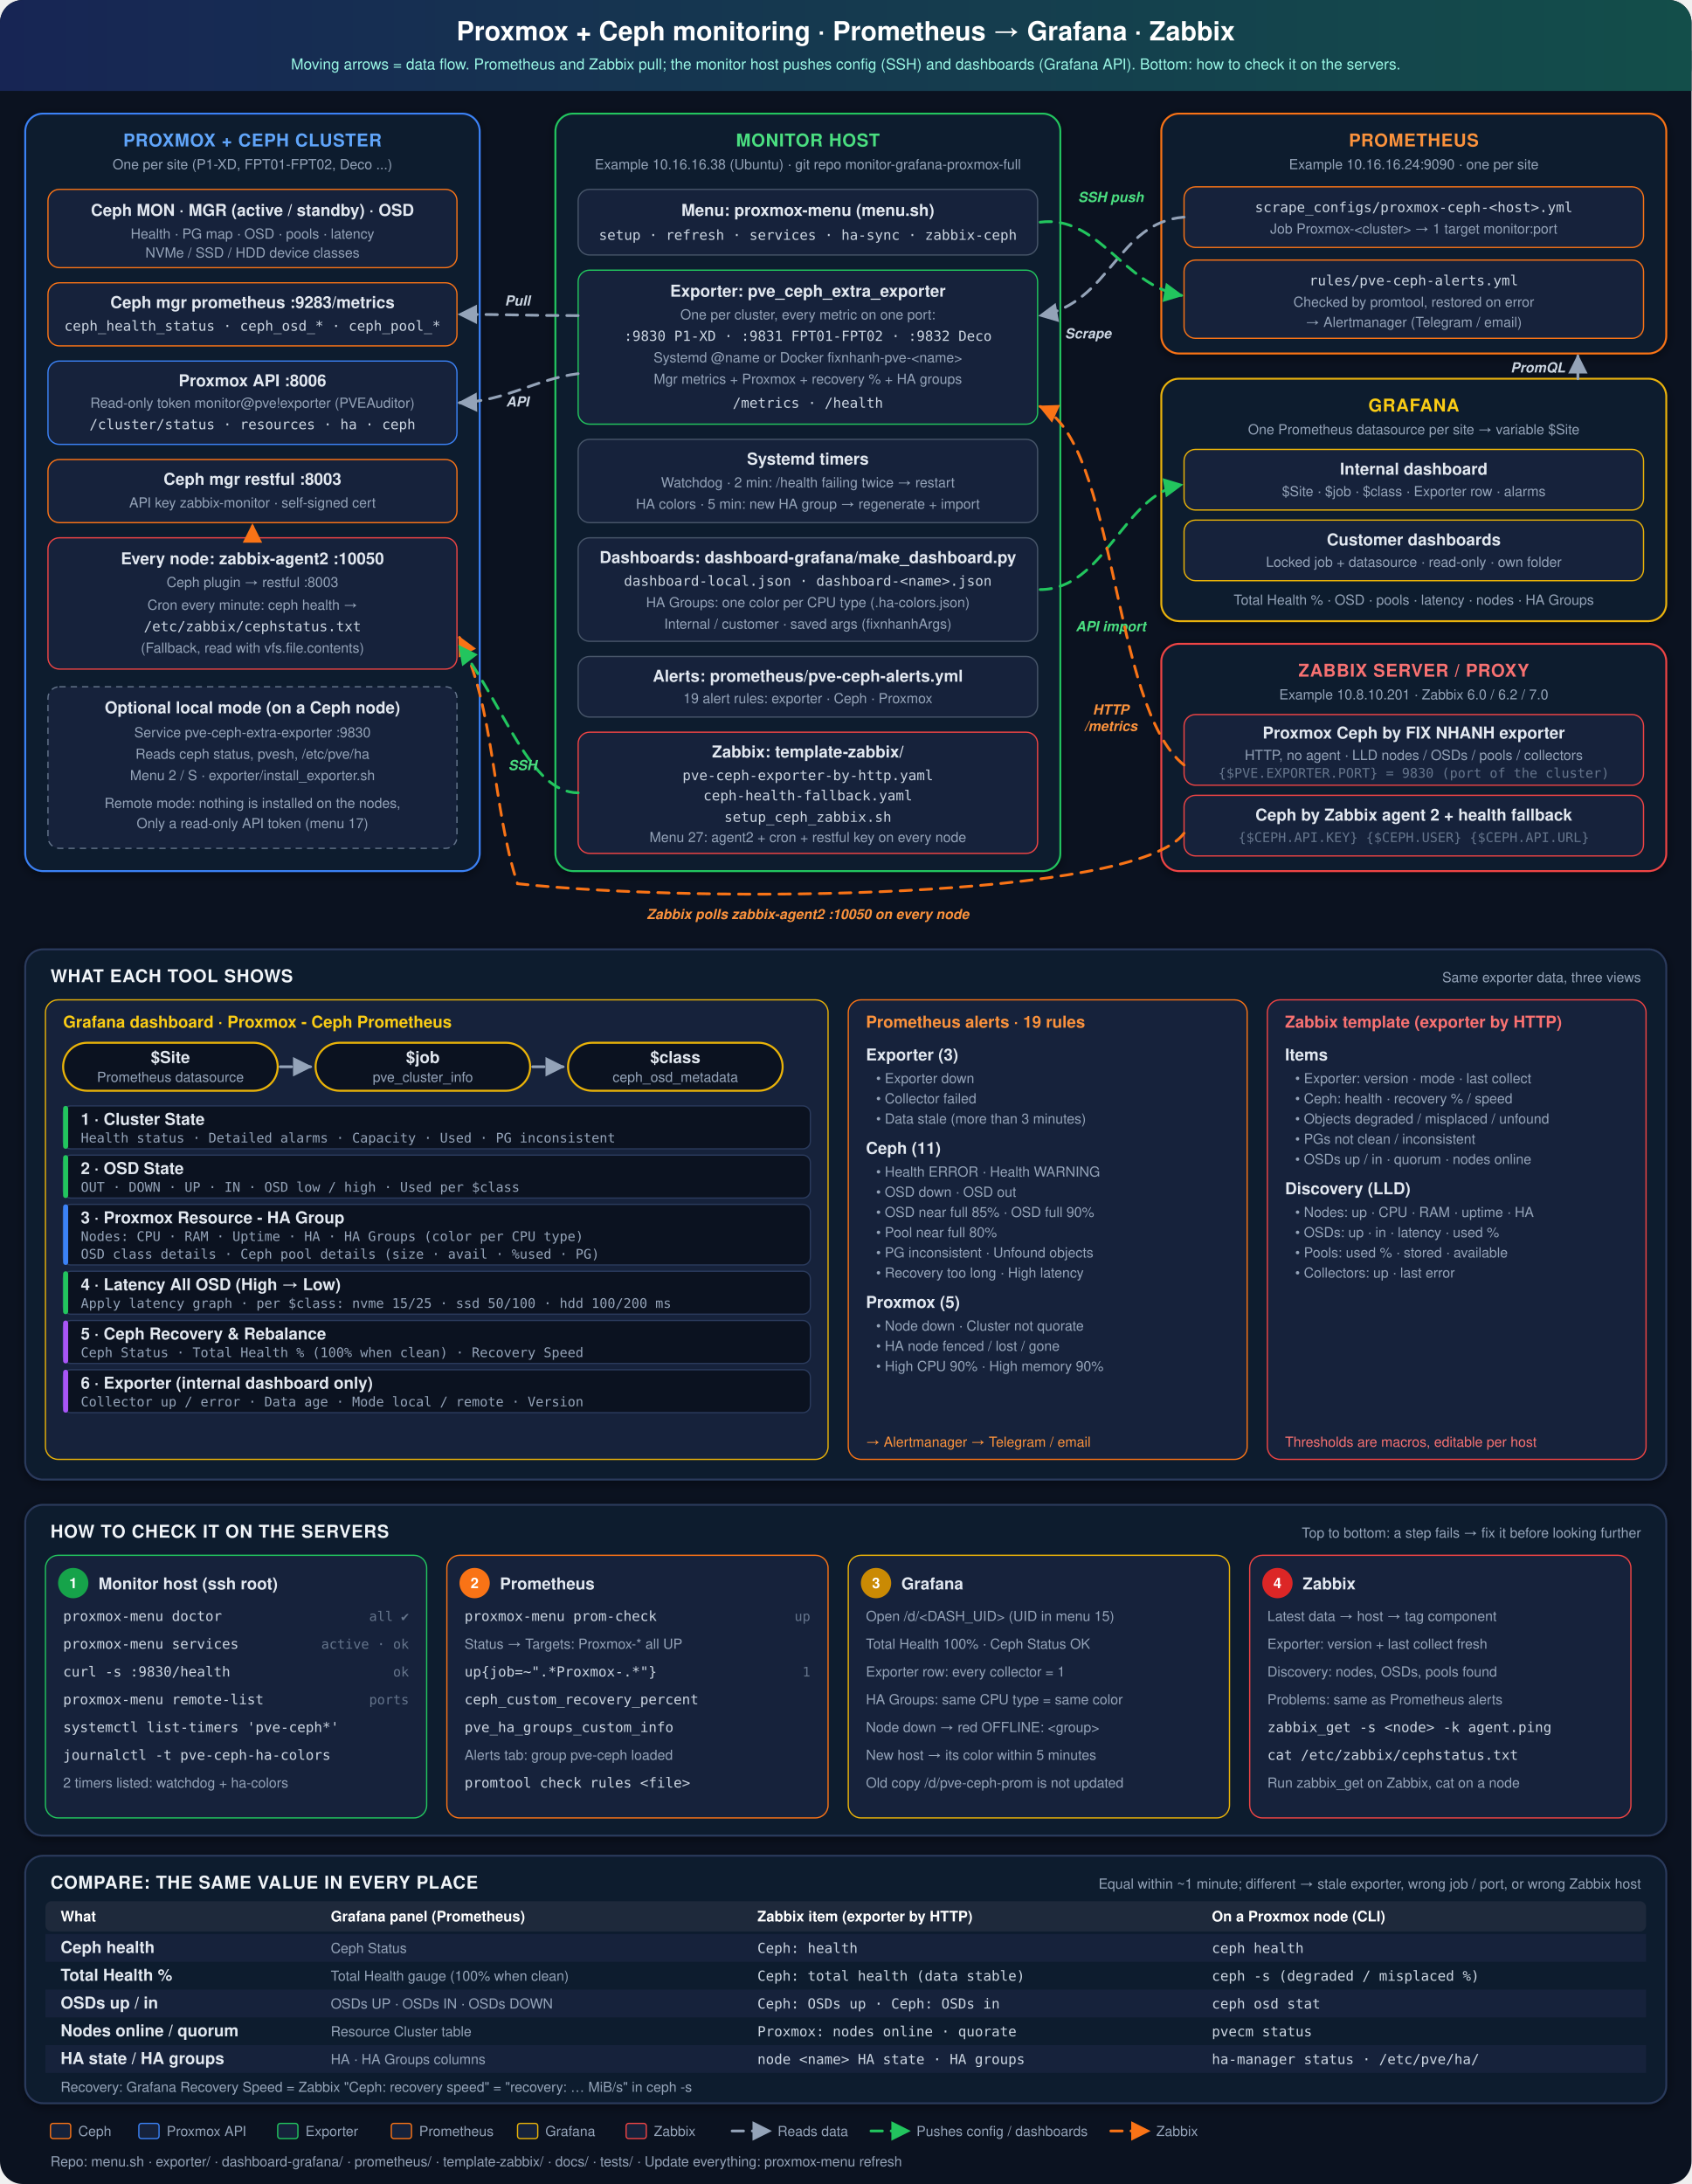
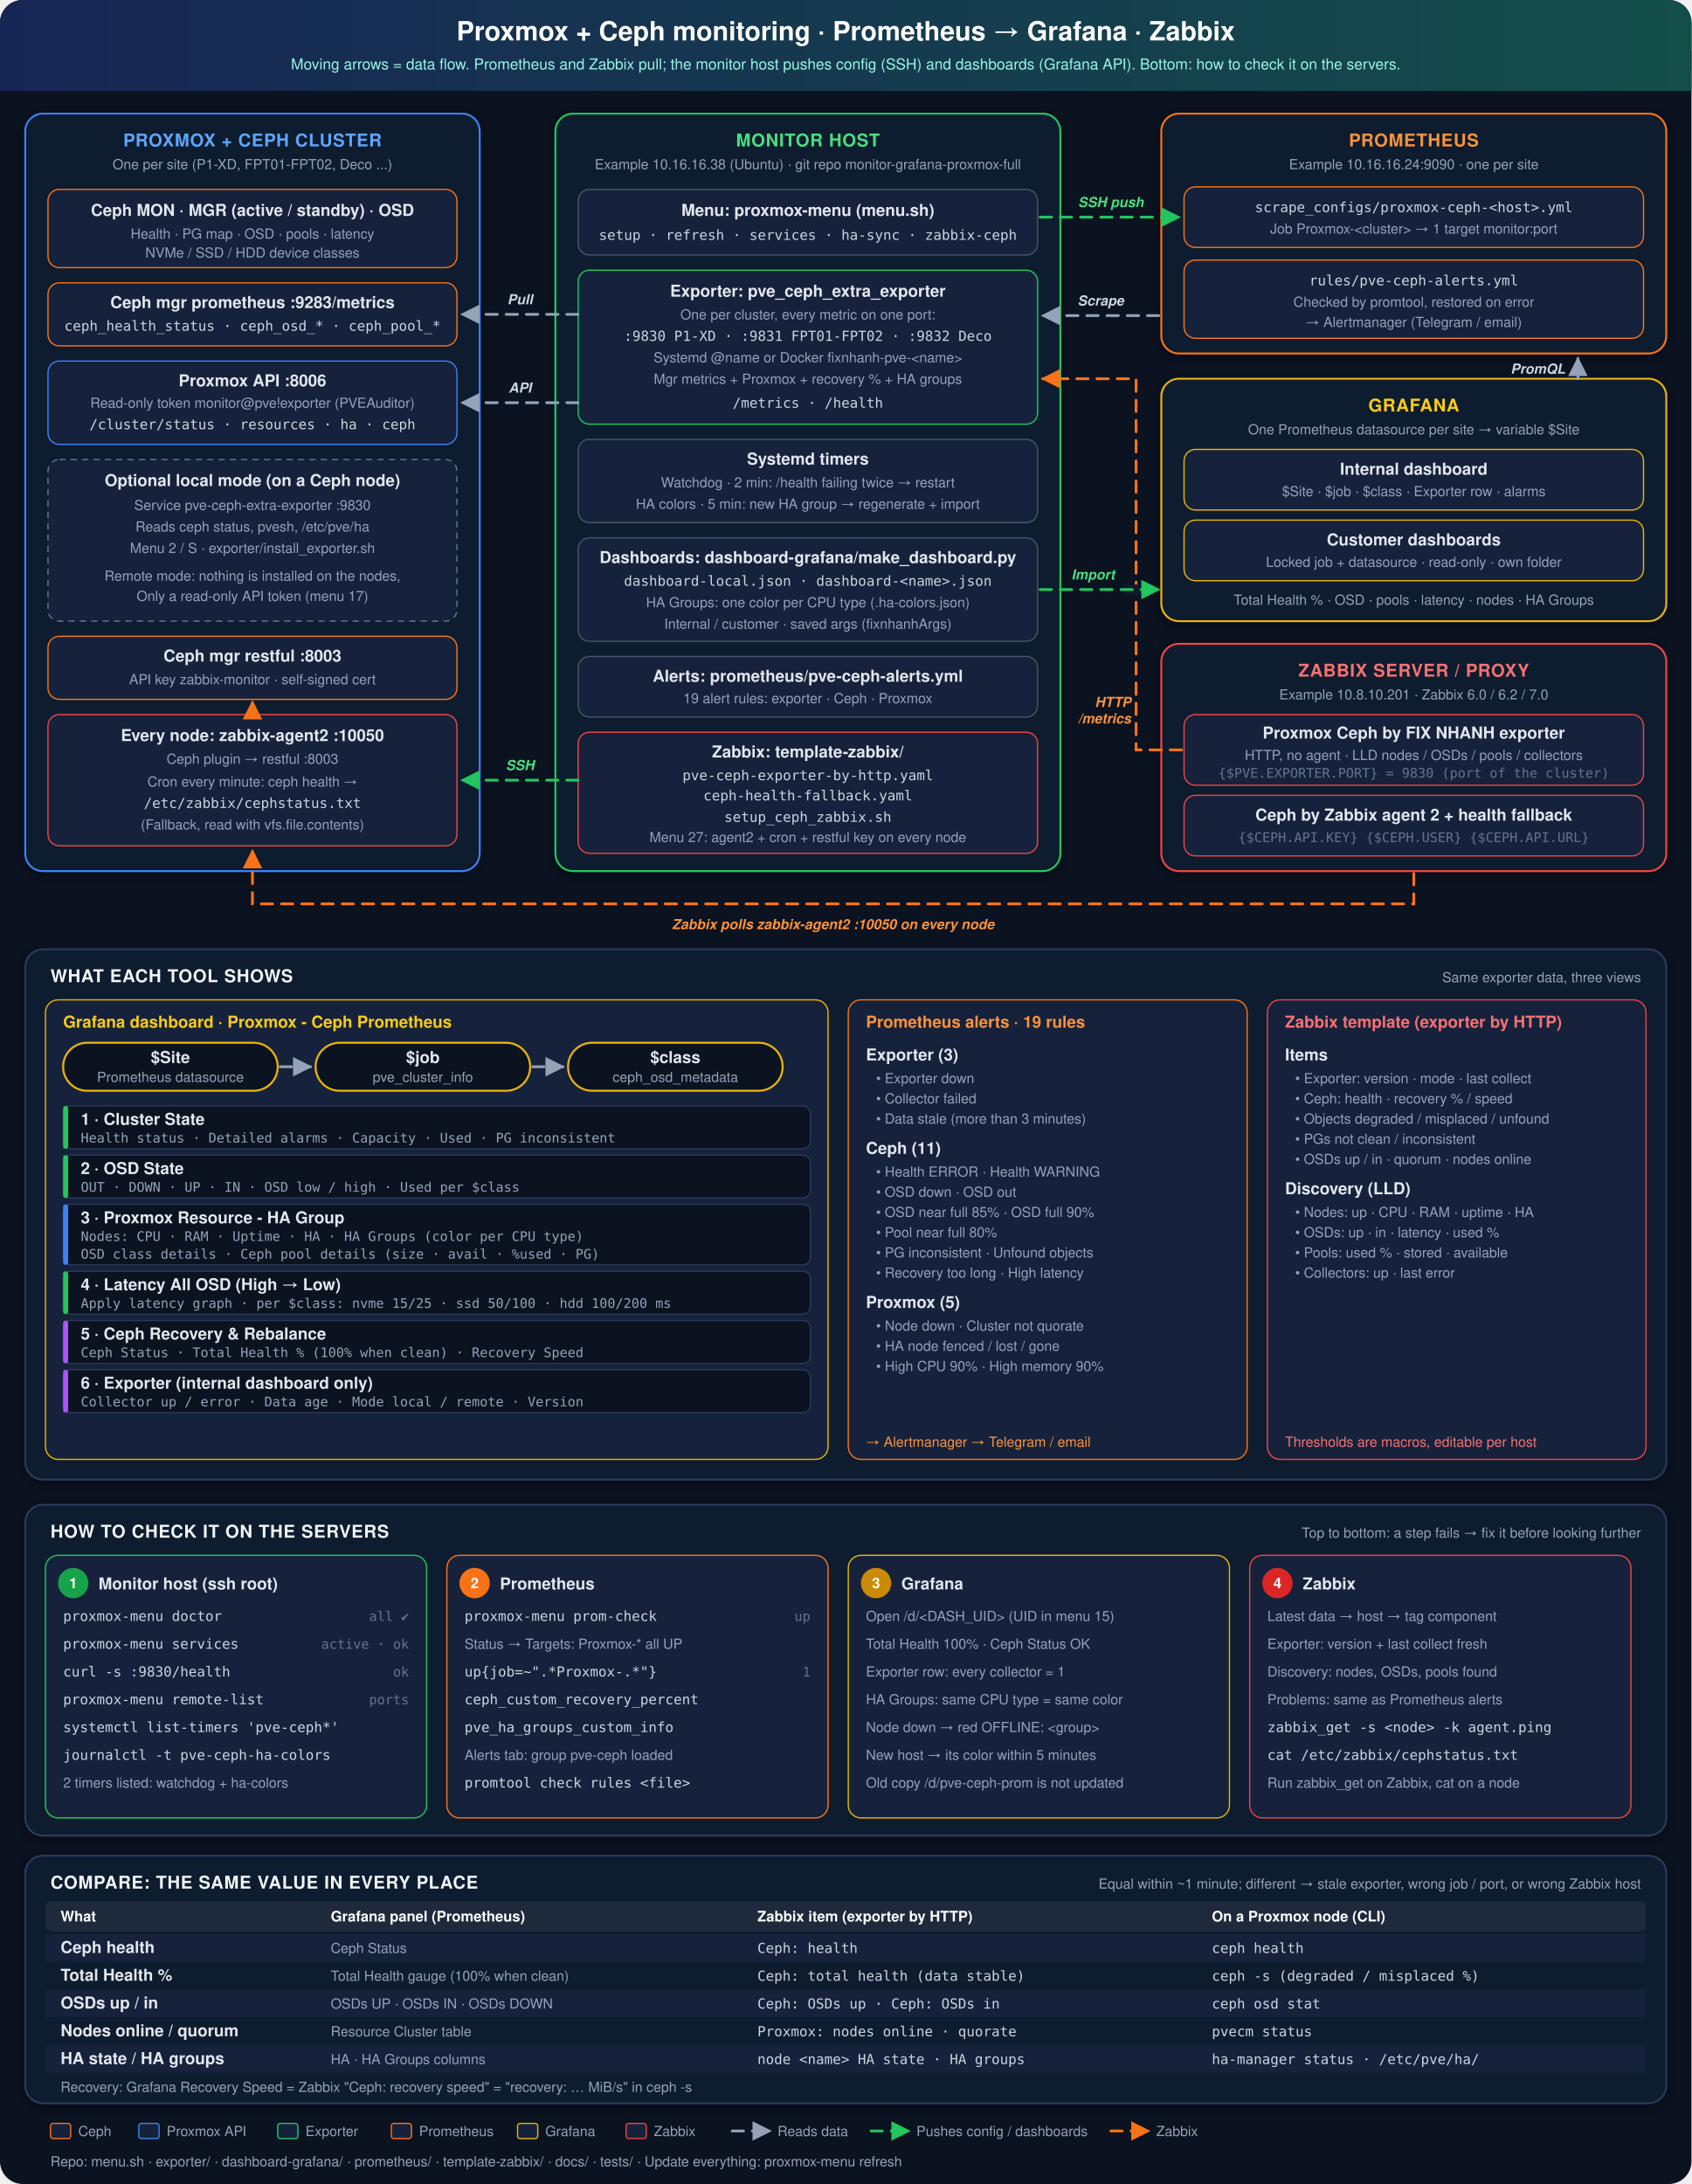
<svg xmlns="http://www.w3.org/2000/svg" viewBox="0 0 1340 1730" width="1340" height="1730" font-family="Segoe UI, Helvetica, Arial, sans-serif" role="img">
  <defs>
    <marker id="a" viewBox="0 0 10 10" refX="9" refY="5" markerWidth="7" markerHeight="7" orient="auto-start-reverse">
      <path d="M0,0 L10,5 L0,10 z" fill="#94a3b8" />
    </marker>
    <marker id="az" viewBox="0 0 10 10" refX="9" refY="5" markerWidth="7" markerHeight="7" orient="auto-start-reverse">
      <path d="M0,0 L10,5 L0,10 z" fill="#f97316" />
    </marker>
    <marker id="ag" viewBox="0 0 10 10" refX="9" refY="5" markerWidth="7" markerHeight="7" orient="auto-start-reverse">
      <path d="M0,0 L10,5 L0,10 z" fill="#22c55e" />
    </marker>
    <linearGradient id="hd" x1="0" y1="0" x2="1" y2="0">
      <stop offset="0" stop-color="#172554" />
      <stop offset="1" stop-color="#134e4a" />
    </linearGradient>
    <filter id="sh" x="-5%" y="-5%" width="110%" height="115%">
      <feDropShadow dx="0" dy="2" stdDeviation="4" flood-color="#000000" flood-opacity=".45" />
    </filter>
    <style>
      .t  { font-size: 13px; font-weight: 600; fill: #e2e8f0; }
      .s  { font-size: 11px; fill: #94a3b8; }
      .m  { font-size: 11px; fill: #cbd5e1; font-family: Consolas, Menlo, monospace; }
      .mo { font-size: 10.5px; fill: #64748b; font-family: Consolas, Menlo, monospace; }
      .h  { font-size: 14px; font-weight: 700; letter-spacing: .5px; }
      .lb { font-size: 11px; fill: #cbd5e1; font-weight: 600; font-style: italic; }
      .lz { font-size: 11px; fill: #fb923c; font-weight: 600; font-style: italic; }
      .lg { font-size: 11px; fill: #4ade80; font-weight: 600; font-style: italic; }
      .th { font-size: 11.5px; font-weight: 700; fill: #ffffff; }
      .flow  { stroke: #94a3b8; stroke-width: 2.2; stroke-linecap: round; fill: none; marker-end: url(#a);  stroke-dasharray: 9 7; animation: f 1.1s linear infinite; }
      .zflow { stroke: #f97316; stroke-width: 2.2; stroke-linecap: round; fill: none; marker-end: url(#az); stroke-dasharray: 9 7; animation: f 1.1s linear infinite; }
      .gflow { stroke: #22c55e; stroke-width: 2.2; stroke-linecap: round; fill: none; marker-end: url(#ag); stroke-dasharray: 9 7; animation: f 1.1s linear infinite; }
      @keyframes f { to { stroke-dashoffset: -32; } }
    </style>
  </defs>
  <rect width="1340" height="1730" rx="18" fill="#0b1220" />
  <rect x="0" y="0" width="1340" height="72" rx="18" fill="url(#hd)" />
  <rect x="0" y="40" width="1340" height="32" fill="url(#hd)" />
  <text x="670" y="32" text-anchor="middle" style="font-size:21px;font-weight:700;fill:#ffffff">Proxmox + Ceph monitoring  ·  Prometheus → Grafana  ·  Zabbix</text>
  <text x="670" y="55" text-anchor="middle" style="font-size:12px;fill:#99f6e4">Moving arrows = data flow. Prometheus and Zabbix pull; the monitor host pushes config (SSH) and dashboards (Grafana API). Bottom: how to check it on the servers.</text>
  <rect x="20" y="90" width="360" height="600" rx="14" fill="#111a2e" stroke="#3b82f6" stroke-width="1.5" filter="url(#sh)" />
  <text x="200" y="116" text-anchor="middle" class="h" fill="#60a5fa">PROXMOX + CEPH CLUSTER</text>
  <text x="200" y="134" text-anchor="middle" class="s">One per site (P1-XD, FPT01-FPT02, Deco ...)</text>
  <rect x="38" y="150" width="324" height="62" rx="9" fill="#16223b" stroke="#f97316" />
  <text x="200" y="171" text-anchor="middle" class="t">Ceph  MON · MGR (active / standby) · OSD</text>
  <text x="200" y="189" text-anchor="middle" class="s">Health · PG map · OSD · pools · latency</text>
  <text x="200" y="204" text-anchor="middle" class="s">NVMe / SSD / HDD device classes</text>
  <rect x="38" y="224" width="324" height="50" rx="9" fill="#16223b" stroke="#f97316" />
  <text x="200" y="244" text-anchor="middle" class="t">Ceph mgr prometheus  :9283/metrics</text>
  <text x="200" y="262" text-anchor="middle" class="m">ceph_health_status · ceph_osd_* · ceph_pool_*</text>
  <rect x="38" y="286" width="324" height="66" rx="9" fill="#16223b" stroke="#3b82f6" />
  <text x="200" y="306" text-anchor="middle" class="t">Proxmox API  :8006</text>
  <text x="200" y="323" text-anchor="middle" class="s">Read-only token monitor@pve!exporter (PVEAuditor)</text>
  <text x="200" y="340" text-anchor="middle" class="m">/cluster/status · resources · ha · ceph</text>
-   <rect x="38" y="364" width="324" height="50" rx="9" fill="#16223b" stroke="#f97316" />
-   <text x="200" y="384" text-anchor="middle" class="t">Ceph mgr restful  :8003</text>
-   <text x="200" y="402" text-anchor="middle" class="s">API key zabbix-monitor · self-signed cert</text>
-   <rect x="38" y="426" width="324" height="104" rx="9" fill="#16223b" stroke="#ef4444" />
-   <text x="200" y="447" text-anchor="middle" class="t">Every node: zabbix-agent2  :10050</text>
-   <text x="200" y="465" text-anchor="middle" class="s">Ceph plugin → restful :8003</text>
-   <text x="200" y="483" text-anchor="middle" class="s">Cron every minute: ceph health →</text>
-   <text x="200" y="500" text-anchor="middle" class="m">/etc/zabbix/cephstatus.txt</text>
-   <text x="200" y="517" text-anchor="middle" class="s">(Fallback, read with vfs.file.contents)</text>
-   <rect x="38" y="544" width="324" height="128" rx="9" fill="#16223b" stroke="#64748b" stroke-dasharray="5 4" />
-   <text x="200" y="565" text-anchor="middle" class="t">Optional local mode (on a Ceph node)</text>
-   <text x="200" y="584" text-anchor="middle" class="s">Service pve-ceph-extra-exporter :9830</text>
-   <text x="200" y="601" text-anchor="middle" class="s">Reads ceph status, pvesh, /etc/pve/ha</text>
-   <text x="200" y="618" text-anchor="middle" class="s">Menu 2 / S  ·  exporter/install_exporter.sh</text>
-   <text x="200" y="640" text-anchor="middle" class="s">Remote mode: nothing is installed on the nodes,</text>
-   <text x="200" y="656" text-anchor="middle" class="s">Only a read-only API token (menu 17)</text>
+   <rect x="38" y="364" width="324" height="128" rx="9" fill="#16223b" stroke="#64748b" stroke-dasharray="5 4" />
+   <text x="200" y="385" text-anchor="middle" class="t">Optional local mode (on a Ceph node)</text>
+   <text x="200" y="404" text-anchor="middle" class="s">Service pve-ceph-extra-exporter :9830</text>
+   <text x="200" y="421" text-anchor="middle" class="s">Reads ceph status, pvesh, /etc/pve/ha</text>
+   <text x="200" y="438" text-anchor="middle" class="s">Menu 2 / S  ·  exporter/install_exporter.sh</text>
+   <text x="200" y="460" text-anchor="middle" class="s">Remote mode: nothing is installed on the nodes,</text>
+   <text x="200" y="476" text-anchor="middle" class="s">Only a read-only API token (menu 17)</text>
+   <rect x="38" y="504" width="324" height="50" rx="9" fill="#16223b" stroke="#f97316" />
+   <text x="200" y="524" text-anchor="middle" class="t">Ceph mgr restful  :8003</text>
+   <text x="200" y="542" text-anchor="middle" class="s">API key zabbix-monitor · self-signed cert</text>
+   <rect x="38" y="566" width="324" height="104" rx="9" fill="#16223b" stroke="#ef4444" />
+   <text x="200" y="587" text-anchor="middle" class="t">Every node: zabbix-agent2  :10050</text>
+   <text x="200" y="605" text-anchor="middle" class="s">Ceph plugin → restful :8003</text>
+   <text x="200" y="623" text-anchor="middle" class="s">Cron every minute: ceph health →</text>
+   <text x="200" y="640" text-anchor="middle" class="m">/etc/zabbix/cephstatus.txt</text>
+   <text x="200" y="657" text-anchor="middle" class="s">(Fallback, read with vfs.file.contents)</text>
  <rect x="440" y="90" width="400" height="600" rx="14" fill="#111a2e" stroke="#22c55e" stroke-width="1.5" filter="url(#sh)" />
  <text x="640" y="116" text-anchor="middle" class="h" fill="#4ade80">MONITOR HOST</text>
  <text x="640" y="134" text-anchor="middle" class="s">Example 10.16.16.38 (Ubuntu) · git repo monitor-grafana-proxmox-full</text>
  <rect x="458" y="150" width="364" height="52" rx="9" fill="#16223b" stroke="#475569" />
  <text x="640" y="171" text-anchor="middle" class="t">Menu: proxmox-menu  (menu.sh)</text>
  <text x="640" y="190" text-anchor="middle" class="m">setup · refresh · services · ha-sync · zabbix-ceph</text>
  <rect x="458" y="214" width="364" height="122" rx="9" fill="#16223b" stroke="#22c55e" />
  <text x="640" y="235" text-anchor="middle" class="t">Exporter: pve_ceph_extra_exporter</text>
  <text x="640" y="253" text-anchor="middle" class="s">One per cluster, every metric on one port:</text>
  <text x="640" y="270" text-anchor="middle" class="m">:9830 P1-XD · :9831 FPT01-FPT02 · :9832 Deco</text>
  <text x="640" y="287" text-anchor="middle" class="s">Systemd @name  or  Docker fixnhanh-pve-&lt;name&gt;</text>
  <text x="640" y="304" text-anchor="middle" class="s">Mgr metrics + Proxmox + recovery % + HA groups</text>
  <text x="640" y="323" text-anchor="middle" class="m">/metrics · /health</text>
  <rect x="458" y="348" width="364" height="66" rx="9" fill="#16223b" stroke="#475569" />
  <text x="640" y="368" text-anchor="middle" class="t">Systemd timers</text>
  <text x="640" y="386" text-anchor="middle" class="s">Watchdog · 2 min: /health failing twice → restart</text>
  <text x="640" y="403" text-anchor="middle" class="s">HA colors · 5 min: new HA group → regenerate + import</text>
  <rect x="458" y="426" width="364" height="82" rx="9" fill="#16223b" stroke="#475569" />
  <text x="640" y="446" text-anchor="middle" class="t">Dashboards: dashboard-grafana/make_dashboard.py</text>
  <text x="640" y="464" text-anchor="middle" class="m">dashboard-local.json · dashboard-&lt;name&gt;.json</text>
  <text x="640" y="481" text-anchor="middle" class="s">HA Groups: one color per CPU type (.ha-colors.json)</text>
  <text x="640" y="498" text-anchor="middle" class="s">Internal / customer · saved args (fixnhanhArgs)</text>
  <rect x="458" y="520" width="364" height="48" rx="9" fill="#16223b" stroke="#475569" />
  <text x="640" y="540" text-anchor="middle" class="t">Alerts: prometheus/pve-ceph-alerts.yml</text>
  <text x="640" y="557" text-anchor="middle" class="s">19 alert rules: exporter · Ceph · Proxmox</text>
  <rect x="458" y="580" width="364" height="96" rx="9" fill="#16223b" stroke="#ef4444" />
  <text x="640" y="600" text-anchor="middle" class="t">Zabbix: template-zabbix/</text>
  <text x="640" y="618" text-anchor="middle" class="m">pve-ceph-exporter-by-http.yaml</text>
  <text x="640" y="634" text-anchor="middle" class="m">ceph-health-fallback.yaml</text>
  <text x="640" y="651" text-anchor="middle" class="m">setup_ceph_zabbix.sh</text>
  <text x="640" y="667" text-anchor="middle" class="s">Menu 27: agent2 + cron + restful key on every node</text>
  <rect x="920" y="90" width="400" height="190" rx="14" fill="#111a2e" stroke="#f97316" stroke-width="1.5" filter="url(#sh)" />
  <text x="1120" y="116" text-anchor="middle" class="h" fill="#fb923c">PROMETHEUS</text>
  <text x="1120" y="134" text-anchor="middle" class="s">Example 10.16.16.24:9090 · one per site</text>
  <rect x="938" y="148" width="364" height="48" rx="9" fill="#16223b" stroke="#f97316" />
  <text x="1120" y="168" text-anchor="middle" class="m">scrape_configs/proxmox-ceph-&lt;host&gt;.yml</text>
  <text x="1120" y="185" text-anchor="middle" class="s">Job Proxmox-&lt;cluster&gt; → 1 target monitor:port</text>
  <rect x="938" y="206" width="364" height="62" rx="9" fill="#16223b" stroke="#f97316" />
  <text x="1120" y="226" text-anchor="middle" class="m">rules/pve-ceph-alerts.yml</text>
  <text x="1120" y="243" text-anchor="middle" class="s">Checked by promtool, restored on error</text>
  <text x="1120" y="259" text-anchor="middle" class="s">→ Alertmanager (Telegram / email)</text>
  <rect x="920" y="300" width="400" height="192" rx="14" fill="#111a2e" stroke="#eab308" stroke-width="1.5" filter="url(#sh)" />
  <text x="1120" y="326" text-anchor="middle" class="h" fill="#facc15">GRAFANA</text>
  <text x="1120" y="344" text-anchor="middle" class="s">One Prometheus datasource per site → variable $Site</text>
  <rect x="938" y="356" width="364" height="48" rx="9" fill="#16223b" stroke="#eab308" />
  <text x="1120" y="376" text-anchor="middle" class="t">Internal dashboard</text>
  <text x="1120" y="393" text-anchor="middle" class="s">$Site · $job · $class · Exporter row · alarms</text>
  <rect x="938" y="412" width="364" height="48" rx="9" fill="#16223b" stroke="#eab308" />
  <text x="1120" y="432" text-anchor="middle" class="t">Customer dashboards</text>
  <text x="1120" y="449" text-anchor="middle" class="s">Locked job + datasource · read-only · own folder</text>
  <text x="1120" y="479" text-anchor="middle" class="s">Total Health % · OSD · pools · latency · nodes · HA Groups</text>
  <rect x="920" y="510" width="400" height="180" rx="14" fill="#111a2e" stroke="#ef4444" stroke-width="1.5" filter="url(#sh)" />
  <text x="1120" y="536" text-anchor="middle" class="h" fill="#f87171">ZABBIX SERVER / PROXY</text>
  <text x="1120" y="554" text-anchor="middle" class="s">Example 10.8.10.201 · Zabbix 6.0 / 6.2 / 7.0</text>
  <rect x="938" y="566" width="364" height="56" rx="9" fill="#16223b" stroke="#ef4444" />
  <text x="1120" y="585" text-anchor="middle" class="t">Proxmox Ceph by FIX NHANH exporter</text>
  <text x="1120" y="602" text-anchor="middle" class="s">HTTP, no agent · LLD nodes / OSDs / pools / collectors</text>
  <text x="1120" y="616" text-anchor="middle" class="mo">{$PVE.EXPORTER.PORT} = 9830 (port of the cluster)</text>
  <rect x="938" y="630" width="364" height="48" rx="9" fill="#16223b" stroke="#ef4444" />
  <text x="1120" y="650" text-anchor="middle" class="t">Ceph by Zabbix agent 2  +  health fallback</text>
  <text x="1120" y="667" text-anchor="middle" class="mo">{$CEPH.API.KEY} {$CEPH.USER} {$CEPH.API.URL}</text>
-   <path class="flow" d="M458,250 C420,250 400,249 364,249" />
-   <text x="410" y="242" text-anchor="middle" class="lb">Pull</text>
-   <path class="flow" d="M458,296 C425,300 400,318 364,319" />
-   <text x="410" y="322" text-anchor="middle" class="lb">API</text>
-   <path class="flow" d="M938,172 C885,176 880,240 824,250" />
-   <text x="862" y="268" text-anchor="middle" class="lb">Scrape</text>
-   <path class="flow" d="M1250,300 C1250,294 1250,290 1250,282" />
-   <text x="1240" y="295" text-anchor="end" class="lb">PromQL</text>
-   <path class="gflow" d="M824,176 C870,170 890,226 936,234" />
-   <text x="880" y="160" text-anchor="middle" class="lg">SSH push</text>
-   <path class="gflow" d="M824,467 C875,467 890,392 936,384" />
-   <text x="880" y="500" text-anchor="middle" class="lg">API import</text>
-   <path class="zflow" d="M938,606 C880,560 885,350 824,322" />
-   <text x="880" y="566" text-anchor="middle" class="lz">HTTP</text>
-   <text x="880" y="579" text-anchor="middle" class="lz">/metrics</text>
-   <path class="zflow" d="M938,660 C900,712 560,716 410,700 C390,640 392,560 364,505" />
-   <text x="640" y="728" text-anchor="middle" class="lz">Zabbix polls zabbix-agent2 :10050 on every node</text>
-   <path class="zflow" d="M200,426 C200,422 200,420 200,416" />
-   <path class="gflow" d="M458,628 C420,628 400,560 364,512" />
-   <text x="414" y="610" text-anchor="middle" class="lg">SSH</text>
+   <path class="flow" d="M458,249 H366" />
+   <text x="412" y="241" text-anchor="middle" class="lb">Pull</text>
+   <path class="flow" d="M458,319 H366" />
+   <text x="412" y="311" text-anchor="middle" class="lb">API</text>
+   <path class="gflow" d="M824,172 H934" />
+   <text x="880" y="164" text-anchor="middle" class="lg">SSH push</text>
+   <path class="flow" d="M918,250 H826" />
+   <text x="872" y="242" text-anchor="middle" class="lb">Scrape</text>
+   <path class="flow" d="M1250,300 V284" />
+   <text x="1240" y="296" text-anchor="end" class="lb">PromQL</text>
+   <path class="zflow" d="M936,594 H900 V300 H826" />
+   <text x="896" y="560" text-anchor="end" class="lz">HTTP</text>
+   <text x="896" y="573" text-anchor="end" class="lz">/metrics</text>
+   <path d="M890,467 H910" stroke="#111a2e" stroke-width="8" />
+   <path class="gflow" d="M824,467 H918" />
+   <text x="866" y="459" text-anchor="middle" class="lg">Import</text>
+   <path class="gflow" d="M458,618 H366" />
+   <text x="412" y="610" text-anchor="middle" class="lg">SSH</text>
+   <path class="zflow" d="M1120,692 V716 H200 V674" />
+   <text x="660" y="736" text-anchor="middle" class="lz">Zabbix polls zabbix-agent2 :10050 on every node</text>
+   <path class="zflow" d="M200,566 V556" />
  <rect x="20" y="752" width="1300" height="420" rx="14" fill="#111a2e" stroke="#2a3a5c" stroke-width="1.5" filter="url(#sh)" />
  <text x="40" y="778" class="h" fill="#f1f5f9">WHAT EACH TOOL SHOWS</text>
  <text x="1300" y="778" text-anchor="end" class="s">Same exporter data, three views</text>
  <rect x="36" y="792" width="620" height="364" rx="10" fill="#16223b" stroke="#eab308" />
  <text x="50" y="814" class="t" style="fill:#facc15">Grafana dashboard  ·  Proxmox - Ceph Prometheus</text>
  <rect x="50" y="826" width="170" height="38" rx="19" fill="#0b1220" stroke="#eab308" stroke-width="1.6" />
  <text x="135" y="842" text-anchor="middle" class="t">$Site</text>
  <text x="135" y="857" text-anchor="middle" class="s">Prometheus datasource</text>
  <path class="flow" d="M222,845 L246,845" />
  <rect x="250" y="826" width="170" height="38" rx="19" fill="#0b1220" stroke="#eab308" stroke-width="1.6" />
  <text x="335" y="842" text-anchor="middle" class="t">$job</text>
  <text x="335" y="857" text-anchor="middle" class="s">pve_cluster_info</text>
  <path class="flow" d="M422,845 L446,845" />
  <rect x="450" y="826" width="170" height="38" rx="19" fill="#0b1220" stroke="#eab308" stroke-width="1.6" />
  <text x="535" y="842" text-anchor="middle" class="t">$class</text>
  <text x="535" y="857" text-anchor="middle" class="s">ceph_osd_metadata</text>
  <rect x="50" y="876" width="592" height="34" rx="6" fill="#0b1220" stroke="#2a3a5c" />
  <rect x="50" y="876" width="4" height="34" rx="2" fill="#22c55e" />
  <text x="64" y="891" class="t">1 · Cluster State</text>
  <text x="64" y="905" class="mo" style="fill:#94a3b8">Health status · Detailed alarms · Capacity · Used · PG inconsistent</text>
  <rect x="50" y="915" width="592" height="34" rx="6" fill="#0b1220" stroke="#2a3a5c" />
  <rect x="50" y="915" width="4" height="34" rx="2" fill="#22c55e" />
  <text x="64" y="930" class="t">2 · OSD State</text>
  <text x="64" y="944" class="mo" style="fill:#94a3b8">OUT · DOWN · UP · IN · OSD low / high · Used per $class</text>
  <rect x="50" y="954" width="592" height="48" rx="6" fill="#0b1220" stroke="#2a3a5c" />
  <rect x="50" y="954" width="4" height="48" rx="2" fill="#3b82f6" />
  <text x="64" y="969" class="t">3 · Proxmox Resource - HA Group</text>
  <text x="64" y="983" class="mo" style="fill:#94a3b8">Nodes: CPU · RAM · Uptime · HA · HA Groups (color per CPU type)</text>
  <text x="64" y="997" class="mo" style="fill:#94a3b8">OSD class details · Ceph pool details (size · avail · %used · PG)</text>
  <rect x="50" y="1007" width="592" height="34" rx="6" fill="#0b1220" stroke="#2a3a5c" />
  <rect x="50" y="1007" width="4" height="34" rx="2" fill="#22c55e" />
  <text x="64" y="1022" class="t">4 · Latency All OSD (High → Low)</text>
  <text x="64" y="1036" class="mo" style="fill:#94a3b8">Apply latency graph · per $class: nvme 15/25 · ssd 50/100 · hdd 100/200 ms</text>
  <rect x="50" y="1046" width="592" height="34" rx="6" fill="#0b1220" stroke="#2a3a5c" />
  <rect x="50" y="1046" width="4" height="34" rx="2" fill="#a855f7" />
  <text x="64" y="1061" class="t">5 · Ceph Recovery &amp; Rebalance</text>
  <text x="64" y="1075" class="mo" style="fill:#94a3b8">Ceph Status · Total Health % (100% when clean) · Recovery Speed</text>
  <rect x="50" y="1085" width="592" height="34" rx="6" fill="#0b1220" stroke="#2a3a5c" />
  <rect x="50" y="1085" width="4" height="34" rx="2" fill="#a855f7" />
  <text x="64" y="1100" class="t">6 · Exporter (internal dashboard only)</text>
  <text x="64" y="1114" class="mo" style="fill:#94a3b8">Collector up / error · Data age · Mode local / remote · Version</text>
  <rect x="672" y="792" width="316" height="364" rx="10" fill="#16223b" stroke="#f97316" />
  <text x="686" y="814" class="t" style="fill:#fb923c">Prometheus alerts  ·  19 rules</text>
  <text x="686" y="840" class="t">Exporter (3)</text>
  <text x="694" y="858" class="s">• Exporter down</text>
  <text x="694" y="874" class="s">• Collector failed</text>
  <text x="694" y="890" class="s">• Data stale (more than 3 minutes)</text>
  <text x="686" y="914" class="t">Ceph (11)</text>
  <text x="694" y="932" class="s">• Health ERROR · Health WARNING</text>
  <text x="694" y="948" class="s">• OSD down · OSD out</text>
  <text x="694" y="964" class="s">• OSD near full 85% · OSD full 90%</text>
  <text x="694" y="980" class="s">• Pool near full 80%</text>
  <text x="694" y="996" class="s">• PG inconsistent · Unfound objects</text>
  <text x="694" y="1012" class="s">• Recovery too long · High latency</text>
  <text x="686" y="1036" class="t">Proxmox (5)</text>
  <text x="694" y="1054" class="s">• Node down · Cluster not quorate</text>
  <text x="694" y="1070" class="s">• HA node fenced / lost / gone</text>
  <text x="694" y="1086" class="s">• High CPU 90% · High memory 90%</text>
  <text x="686" y="1146" class="s" style="fill:#fb923c">→ Alertmanager → Telegram / email</text>
  <rect x="1004" y="792" width="300" height="364" rx="10" fill="#16223b" stroke="#ef4444" />
  <text x="1018" y="814" class="t" style="fill:#f87171">Zabbix template (exporter by HTTP)</text>
  <text x="1018" y="840" class="t">Items</text>
  <text x="1026" y="858" class="s">• Exporter: version · mode · last collect</text>
  <text x="1026" y="874" class="s">• Ceph: health · recovery % / speed</text>
  <text x="1026" y="890" class="s">• Objects degraded / misplaced / unfound</text>
  <text x="1026" y="906" class="s">• PGs not clean / inconsistent</text>
  <text x="1026" y="922" class="s">• OSDs up / in · quorum · nodes online</text>
  <text x="1018" y="946" class="t">Discovery (LLD)</text>
  <text x="1026" y="964" class="s">• Nodes: up · CPU · RAM · uptime · HA</text>
  <text x="1026" y="980" class="s">• OSDs: up · in · latency · used %</text>
  <text x="1026" y="996" class="s">• Pools: used % · stored · available</text>
  <text x="1026" y="1012" class="s">• Collectors: up · last error</text>
  <text x="1018" y="1146" class="s" style="fill:#f87171">Thresholds are macros, editable per host</text>
  <rect x="20" y="1192" width="1300" height="262" rx="14" fill="#111a2e" stroke="#2a3a5c" stroke-width="1.5" filter="url(#sh)" />
  <text x="40" y="1218" class="h" fill="#f1f5f9">HOW TO CHECK IT ON THE SERVERS</text>
  <text x="1300" y="1218" text-anchor="end" class="s">Top to bottom: a step fails → fix it before looking further</text>
  <rect x="36" y="1232" width="302" height="208" rx="10" fill="#16223b" stroke="#22c55e" />
  <circle cx="58" cy="1254" r="12" fill="#16a34a" />
  <text x="58" y="1258" text-anchor="middle" class="th">1</text>
  <text x="78" y="1259" class="t">Monitor host (ssh root)</text>
  <text x="50" y="1284" class="m">proxmox-menu doctor</text>
  <text x="324" y="1284" text-anchor="end" class="mo">all ✔</text>
  <text x="50" y="1306" class="m">proxmox-menu services</text>
  <text x="324" y="1306" text-anchor="end" class="mo">active · ok</text>
  <text x="50" y="1328" class="m">curl -s :9830/health</text>
  <text x="324" y="1328" text-anchor="end" class="mo">ok</text>
  <text x="50" y="1350" class="m">proxmox-menu remote-list</text>
  <text x="324" y="1350" text-anchor="end" class="mo">ports</text>
  <text x="50" y="1372" class="m">systemctl list-timers 'pve-ceph*'</text>
  <text x="50" y="1394" class="m">journalctl -t pve-ceph-ha-colors</text>
  <text x="50" y="1416" class="s">2 timers listed: watchdog + ha-colors</text>
  <rect x="354" y="1232" width="302" height="208" rx="10" fill="#16223b" stroke="#f97316" />
  <circle cx="376" cy="1254" r="12" fill="#f97316" />
  <text x="376" y="1258" text-anchor="middle" class="th">2</text>
  <text x="396" y="1259" class="t">Prometheus</text>
  <text x="368" y="1284" class="m">proxmox-menu prom-check</text>
  <text x="642" y="1284" text-anchor="end" class="mo">up</text>
  <text x="368" y="1306" class="s">Status → Targets: Proxmox-* all UP</text>
  <text x="368" y="1328" class="m">up{job=~".*Proxmox-.*"}</text>
  <text x="642" y="1328" text-anchor="end" class="mo">1</text>
  <text x="368" y="1350" class="m">ceph_custom_recovery_percent</text>
  <text x="368" y="1372" class="m">pve_ha_groups_custom_info</text>
  <text x="368" y="1394" class="s">Alerts tab: group pve-ceph loaded</text>
  <text x="368" y="1416" class="m">promtool check rules &lt;file&gt;</text>
  <rect x="672" y="1232" width="302" height="208" rx="10" fill="#16223b" stroke="#eab308" />
  <circle cx="694" cy="1254" r="12" fill="#ca8a04" />
  <text x="694" y="1258" text-anchor="middle" class="th">3</text>
  <text x="714" y="1259" class="t">Grafana</text>
  <text x="686" y="1284" class="s">Open /d/&lt;DASH_UID&gt; (UID in menu 15)</text>
  <text x="686" y="1306" class="s">Total Health 100% · Ceph Status OK</text>
  <text x="686" y="1328" class="s">Exporter row: every collector = 1</text>
  <text x="686" y="1350" class="s">HA Groups: same CPU type = same color</text>
  <text x="686" y="1372" class="s">Node down → red  OFFLINE: &lt;group&gt;</text>
  <text x="686" y="1394" class="s">New host → its color within 5 minutes</text>
  <text x="686" y="1416" class="s">Old copy /d/pve-ceph-prom is not updated</text>
  <rect x="990" y="1232" width="302" height="208" rx="10" fill="#16223b" stroke="#ef4444" />
  <circle cx="1012" cy="1254" r="12" fill="#dc2626" />
  <text x="1012" y="1258" text-anchor="middle" class="th">4</text>
  <text x="1032" y="1259" class="t">Zabbix</text>
  <text x="1004" y="1284" class="s">Latest data → host → tag component</text>
  <text x="1004" y="1306" class="s">Exporter: version + last collect fresh</text>
  <text x="1004" y="1328" class="s">Discovery: nodes, OSDs, pools found</text>
  <text x="1004" y="1350" class="s">Problems: same as Prometheus alerts</text>
  <text x="1004" y="1372" class="m">zabbix_get -s &lt;node&gt; -k agent.ping</text>
  <text x="1004" y="1394" class="m">cat /etc/zabbix/cephstatus.txt</text>
  <text x="1004" y="1416" class="s">Run zabbix_get on Zabbix, cat on a node</text>
  <rect x="20" y="1470" width="1300" height="196" rx="14" fill="#111a2e" stroke="#2a3a5c" stroke-width="1.5" filter="url(#sh)" />
  <text x="40" y="1496" class="h" fill="#f1f5f9">COMPARE: THE SAME VALUE IN EVERY PLACE</text>
  <text x="1300" y="1496" text-anchor="end" class="s">Equal within ~1 minute; different → stale exporter, wrong job / port, or wrong Zabbix host</text>
  <rect x="36" y="1506" width="1268" height="24" rx="5" fill="#1e293b" />
  <text x="48" y="1522" class="th">What</text>
  <text x="262" y="1522" class="th">Grafana panel (Prometheus)</text>
  <text x="600" y="1522" class="th">Zabbix item (exporter by HTTP)</text>
  <text x="960" y="1522" class="th">On a Proxmox node (CLI)</text>
  <rect x="36" y="1532" width="1268" height="22" fill="#16223b" />
  <text x="48" y="1547" class="t">Ceph health</text>
  <text x="262" y="1547" class="s">Ceph Status</text>
  <text x="600" y="1547" class="m">Ceph: health</text>
  <text x="960" y="1547" class="m">ceph health</text>
  <text x="48" y="1569" class="t">Total Health %</text>
  <text x="262" y="1569" class="s">Total Health gauge (100% when clean)</text>
  <text x="600" y="1569" class="m">Ceph: total health (data stable)</text>
  <text x="960" y="1569" class="m">ceph -s  (degraded / misplaced %)</text>
  <rect x="36" y="1576" width="1268" height="22" fill="#16223b" />
  <text x="48" y="1591" class="t">OSDs up / in</text>
  <text x="262" y="1591" class="s">OSDs UP · OSDs IN · OSDs DOWN</text>
  <text x="600" y="1591" class="m">Ceph: OSDs up · Ceph: OSDs in</text>
  <text x="960" y="1591" class="m">ceph osd stat</text>
  <text x="48" y="1613" class="t">Nodes online / quorum</text>
  <text x="262" y="1613" class="s">Resource Cluster table</text>
  <text x="600" y="1613" class="m">Proxmox: nodes online · quorate</text>
  <text x="960" y="1613" class="m">pvecm status</text>
  <rect x="36" y="1620" width="1268" height="22" fill="#16223b" />
  <text x="48" y="1635" class="t">HA state / HA groups</text>
  <text x="262" y="1635" class="s">HA · HA Groups columns</text>
  <text x="600" y="1635" class="m">node &lt;name&gt; HA state · HA groups</text>
  <text x="960" y="1635" class="m">ha-manager status · /etc/pve/ha/</text>
  <text x="48" y="1657" class="s">Recovery: Grafana Recovery Speed = Zabbix "Ceph: recovery speed" = "recovery: … MiB/s" in ceph -s</text>
  <rect x="40" y="1682" width="16" height="12" rx="2" fill="#16223b" stroke="#f97316" />
  <text x="62" y="1692" class="s">Ceph</text>
  <rect x="110" y="1682" width="16" height="12" rx="2" fill="#16223b" stroke="#3b82f6" />
  <text x="132" y="1692" class="s">Proxmox API</text>
  <rect x="220" y="1682" width="16" height="12" rx="2" fill="#16223b" stroke="#22c55e" />
  <text x="242" y="1692" class="s">Exporter</text>
  <rect x="310" y="1682" width="16" height="12" rx="2" fill="#16223b" stroke="#f97316" />
  <text x="332" y="1692" class="s">Prometheus</text>
  <rect x="410" y="1682" width="16" height="12" rx="2" fill="#16223b" stroke="#eab308" />
  <text x="432" y="1692" class="s">Grafana</text>
  <rect x="496" y="1682" width="16" height="12" rx="2" fill="#16223b" stroke="#ef4444" />
  <text x="518" y="1692" class="s">Zabbix</text>
  <line x1="580" y1="1688" x2="610" y2="1688" class="flow" />
  <text x="616" y="1692" class="s">Reads data</text>
  <line x1="690" y1="1688" x2="720" y2="1688" class="gflow" />
  <text x="726" y="1692" class="s">Pushes config / dashboards</text>
  <line x1="880" y1="1688" x2="910" y2="1688" class="zflow" />
  <text x="916" y="1692" class="s">Zabbix</text>
  <text x="40" y="1716" class="s">Repo: menu.sh · exporter/ · dashboard-grafana/ · prometheus/ · template-zabbix/ · docs/ · tests/   ·   Update everything: proxmox-menu refresh</text>
</svg>
